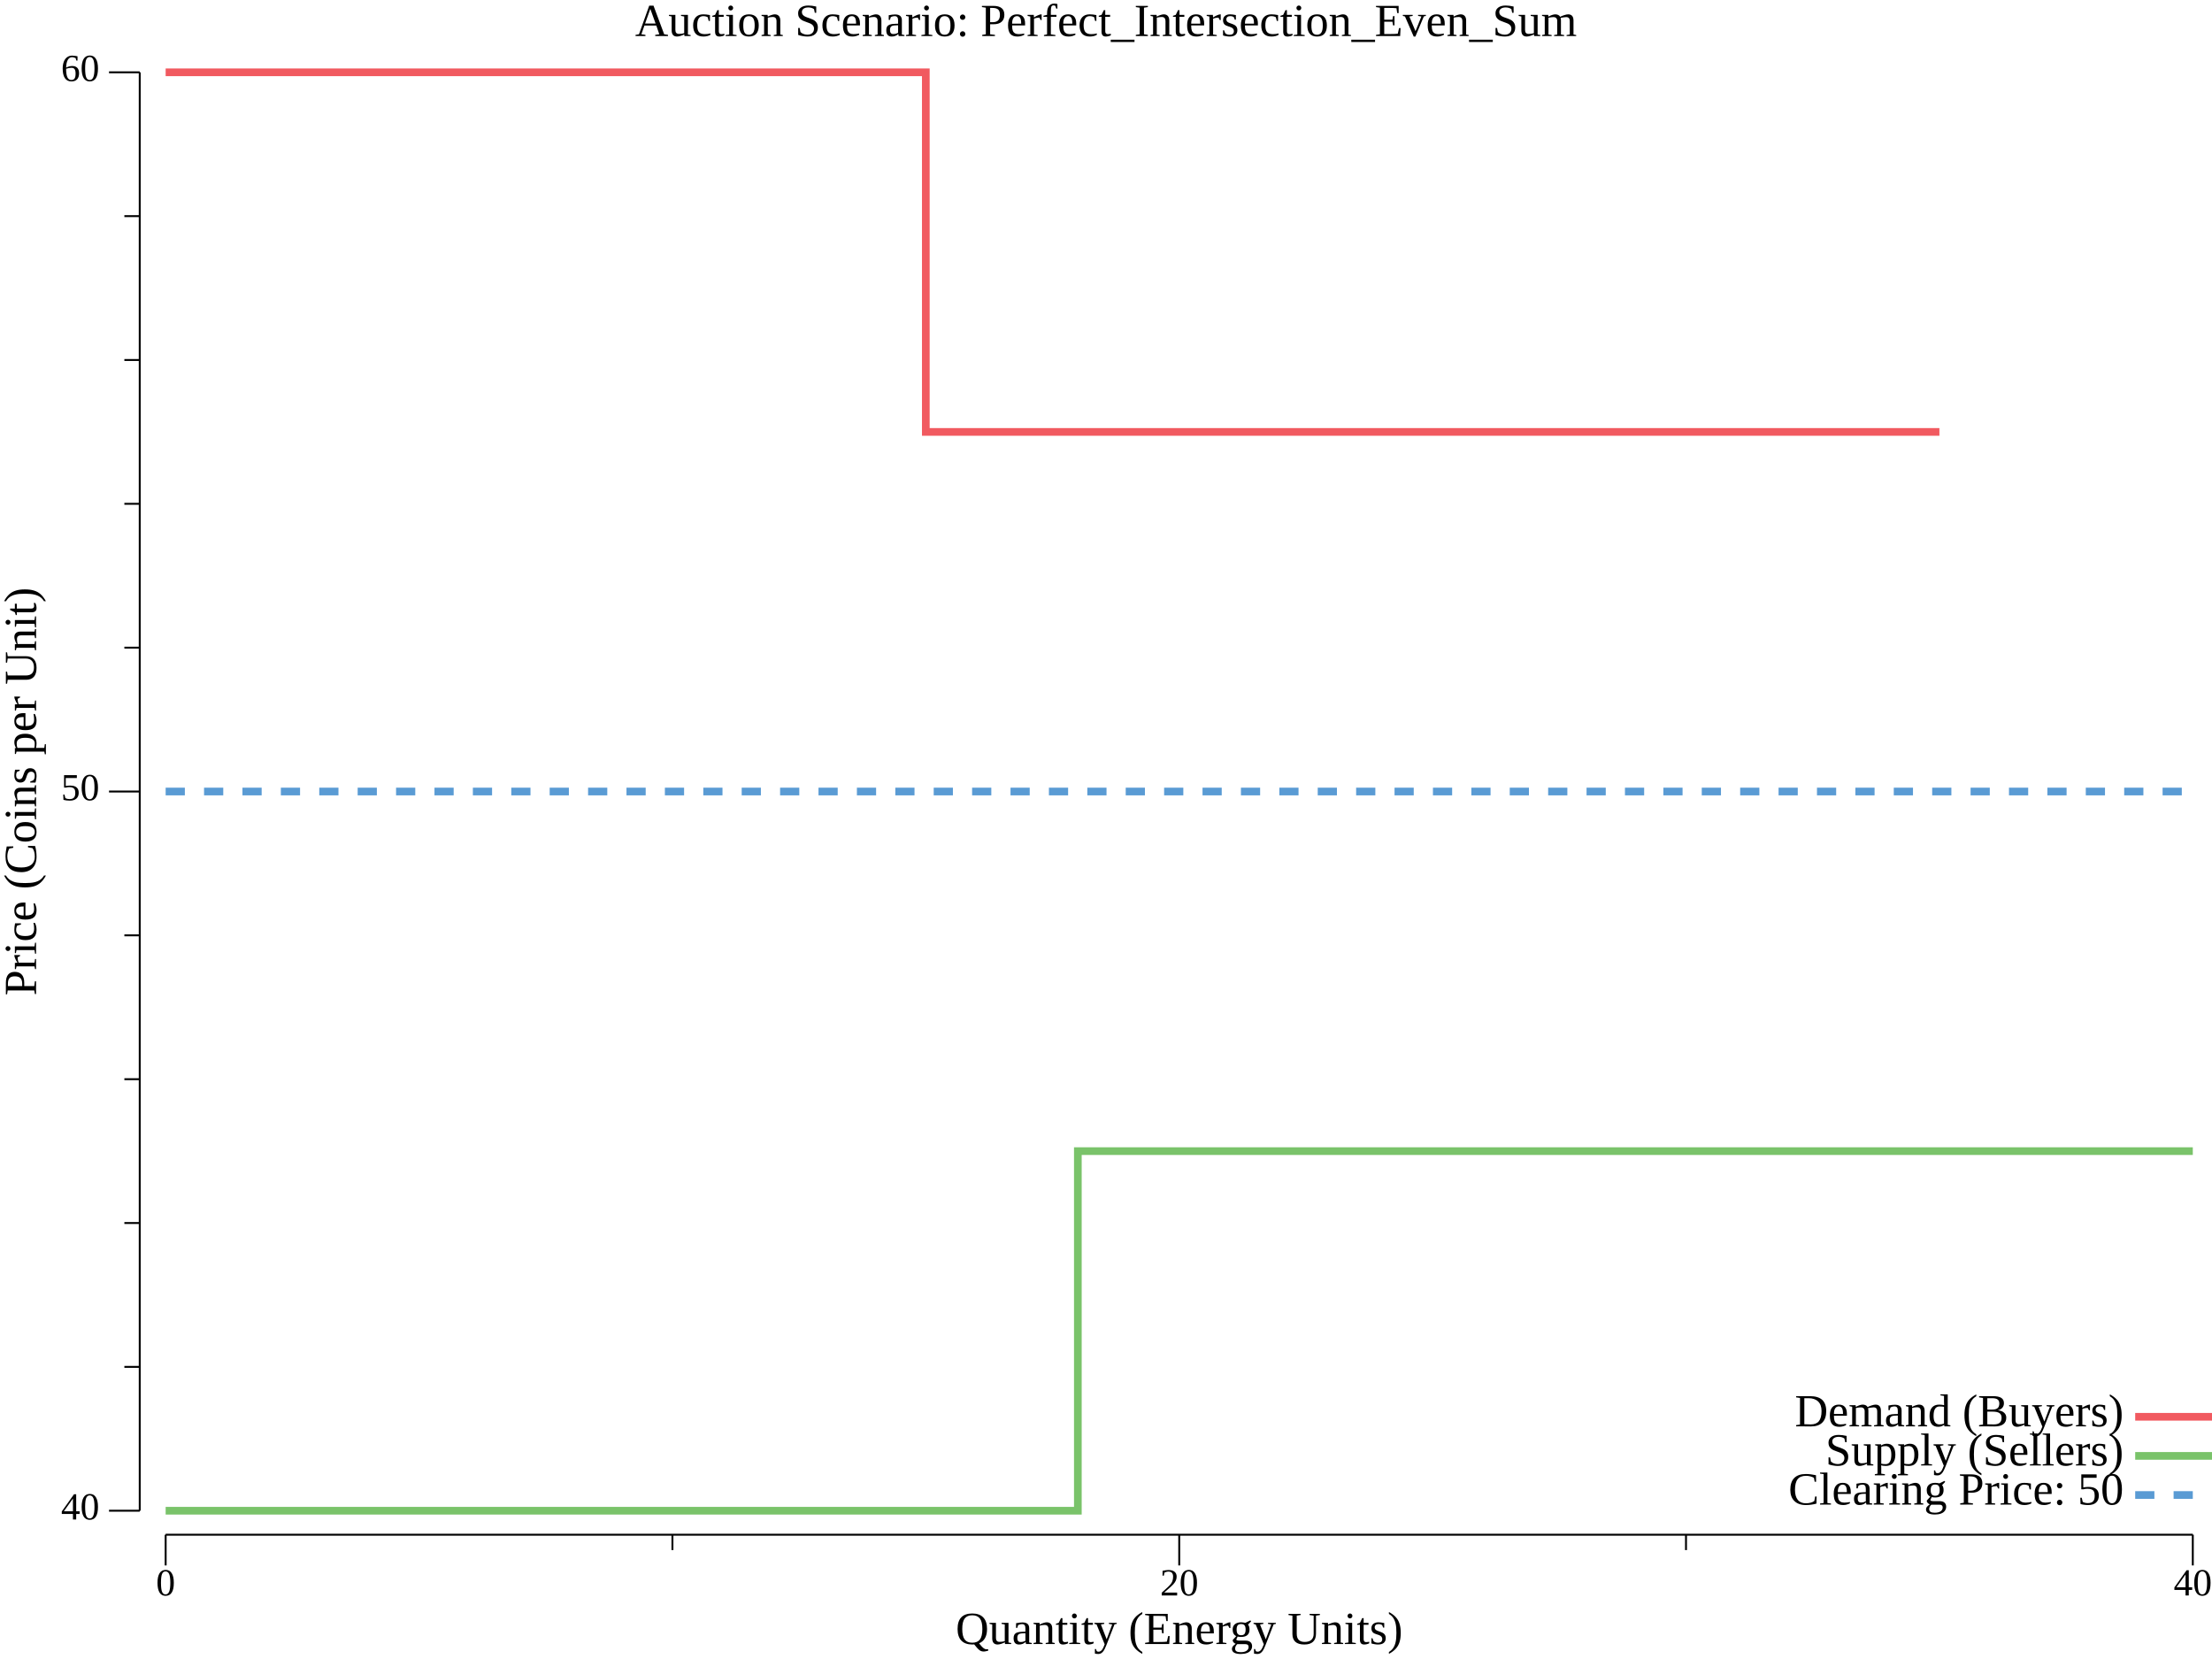
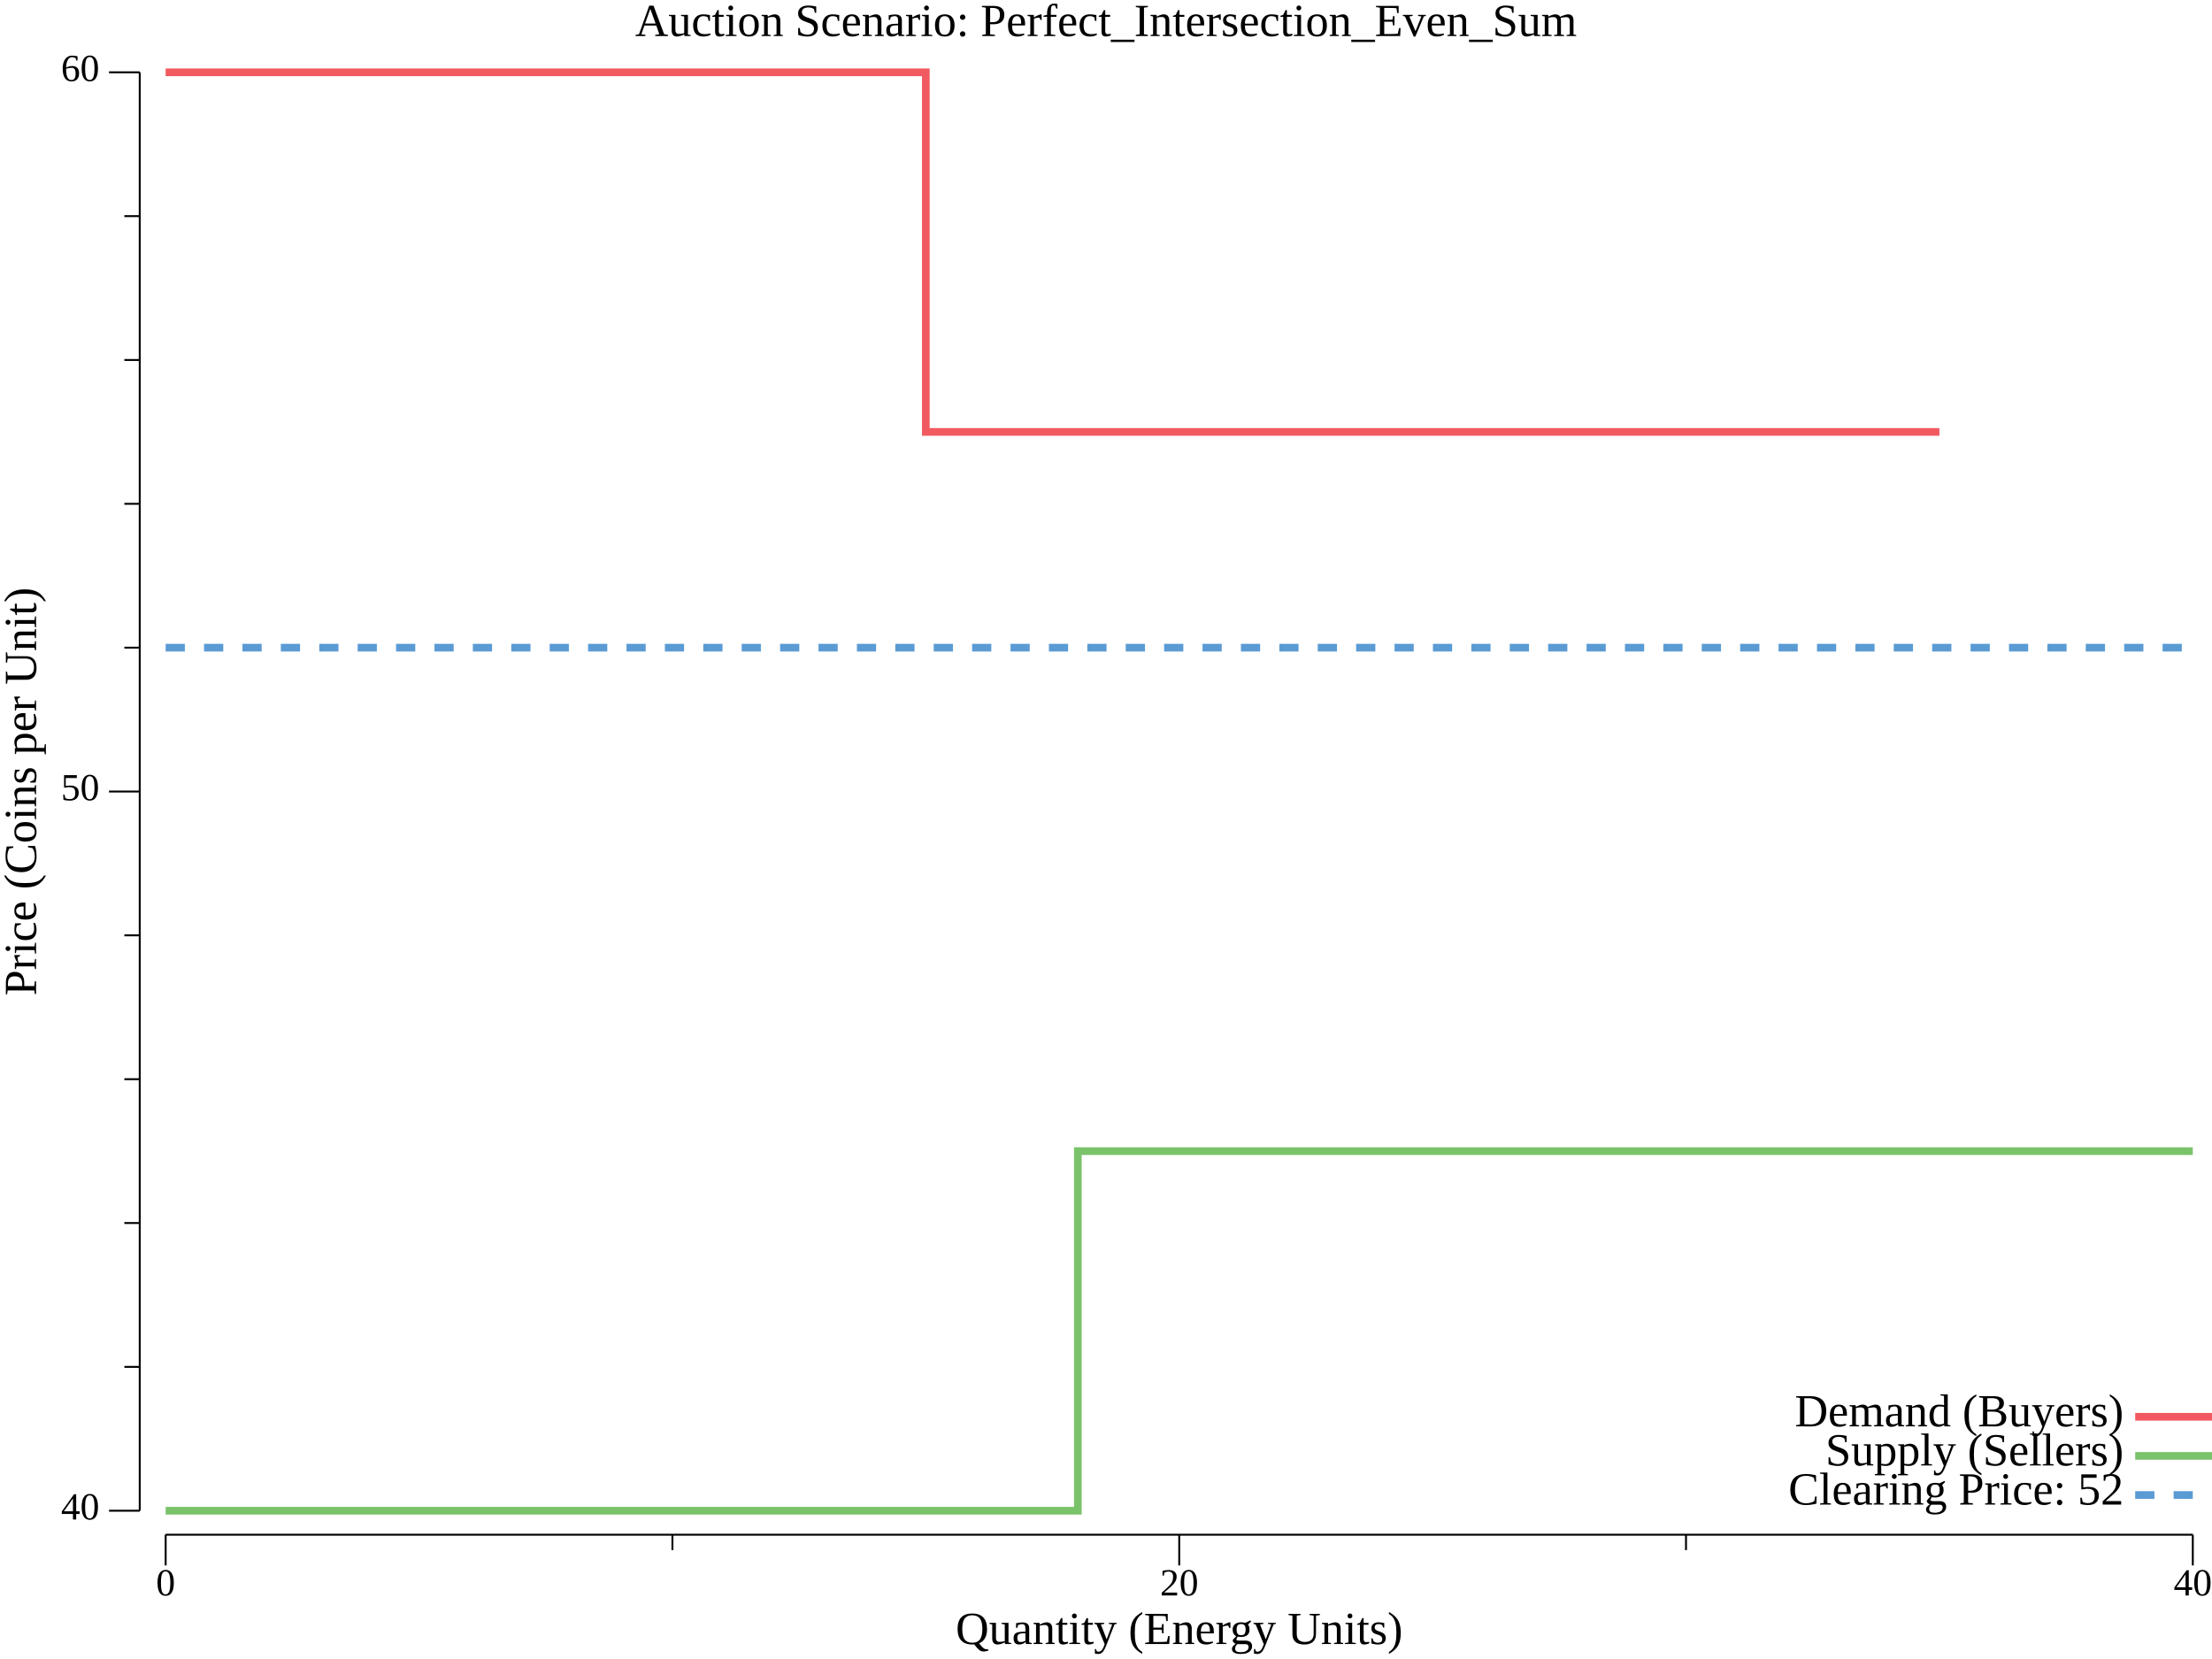
<svg xmlns="http://www.w3.org/2000/svg" width="576pt" height="432pt" viewBox="0 0 576 432">
  <g transform="scale(1, -1) translate(0, -432)">
    <path d="M0,0L576,0L576,432L0,432Z" style="fill:#FFFFFF" />
    <text x="165.37" y="-422.61" transform="scale(1, -1)" style="font-family:Liberation Serif;font-variant:normal;font-weight:normal;font-style:normal;font-size:12px">Auction Scenario: Perfect_Intersection_Even_Sum</text>
    <text x="248.85" y="-3.902" transform="scale(1, -1)" style="font-family:Liberation Serif;font-variant:normal;font-weight:normal;font-style:normal;font-size:12px">Quantity (Energy Units)</text>
    <text x="40.635" y="-16.541" transform="scale(1, -1)" style="font-family:Liberation Serif;font-variant:normal;font-weight:normal;font-style:normal;font-size:10px">0</text>
    <text x="302.07" y="-16.541" transform="scale(1, -1)" style="font-family:Liberation Serif;font-variant:normal;font-weight:normal;font-style:normal;font-size:10px">20</text>
    <text x="566" y="-16.541" transform="scale(1, -1)" style="font-family:Liberation Serif;font-variant:normal;font-weight:normal;font-style:normal;font-size:10px">40</text>
    <path d="M43.135,24.363L43.135,32.363" style="fill:none;stroke:#000000;stroke-width:0.5" />
    <path d="M307.07,24.363L307.07,32.363" style="fill:none;stroke:#000000;stroke-width:0.5" />
    <path d="M571,24.363L571,32.363" style="fill:none;stroke:#000000;stroke-width:0.5" />
    <path d="M175.1,28.363L175.1,32.363" style="fill:none;stroke:#000000;stroke-width:0.5" />
    <path d="M439.03,28.363L439.03,32.363" style="fill:none;stroke:#000000;stroke-width:0.5" />
    <path d="M43.135,32.363L571,32.363" style="fill:none;stroke:#000000;stroke-width:0.5" />
    <g transform="rotate(90)">
      <text x="172.74" y="9.387" transform="scale(1, -1)" style="font-family:Liberation Serif;font-variant:normal;font-weight:normal;font-style:normal;font-size:12px">Price (Coins per Unit)</text>
    </g>
    <text x="15.885" y="-36.328" transform="scale(1, -1)" style="font-family:Liberation Serif;font-variant:normal;font-weight:normal;font-style:normal;font-size:10px">40</text>
    <text x="15.885" y="-223.61" transform="scale(1, -1)" style="font-family:Liberation Serif;font-variant:normal;font-weight:normal;font-style:normal;font-size:10px">50</text>
    <text x="15.885" y="-410.89" transform="scale(1, -1)" style="font-family:Liberation Serif;font-variant:normal;font-weight:normal;font-style:normal;font-size:10px">60</text>
    <path d="M28.385,38.613L36.385,38.613" style="fill:none;stroke:#000000;stroke-width:0.5" />
    <path d="M28.385,225.89L36.385,225.89" style="fill:none;stroke:#000000;stroke-width:0.5" />
    <path d="M28.385,413.17L36.385,413.17" style="fill:none;stroke:#000000;stroke-width:0.5" />
    <path d="M32.385,76.069L36.385,76.069" style="fill:none;stroke:#000000;stroke-width:0.5" />
    <path d="M32.385,113.53L36.385,113.53" style="fill:none;stroke:#000000;stroke-width:0.5" />
    <path d="M32.385,150.98L36.385,150.98" style="fill:none;stroke:#000000;stroke-width:0.5" />
    <path d="M32.385,188.44L36.385,188.44" style="fill:none;stroke:#000000;stroke-width:0.5" />
    <path d="M32.385,263.35L36.385,263.35" style="fill:none;stroke:#000000;stroke-width:0.5" />
    <path d="M32.385,300.81L36.385,300.81" style="fill:none;stroke:#000000;stroke-width:0.5" />
    <path d="M32.385,338.26L36.385,338.26" style="fill:none;stroke:#000000;stroke-width:0.5" />
    <path d="M32.385,375.72L36.385,375.72" style="fill:none;stroke:#000000;stroke-width:0.5" />
    <path d="M36.385,38.613L36.385,413.17" style="fill:none;stroke:#000000;stroke-width:0.5" />
    <path d="M43.135,413.17L241.08,413.17L241.08,319.53L505.02,319.53" style="fill:none;stroke:#F15A60;stroke-width:2" />
    <path d="M43.135,38.613L280.67,38.613L280.67,132.25L571,132.25" style="fill:none;stroke:#7AC36A;stroke-width:2" />
-     <path d="M43.135,225.89L571,225.89" style="fill:none;stroke:#5A9BD4;stroke-width:2;stroke-dasharray:5,5" />
+     <path d="M43.135,263.35L571,263.35" style="fill:none;stroke:#5A9BD4;stroke-width:2;stroke-dasharray:5,5" />
    <path d="M556,63.072L576,63.072" style="fill:none;stroke:#F15A60;stroke-width:2" />
    <text x="467.36" y="-60.585" transform="scale(1, -1)" style="font-family:Liberation Serif;font-variant:normal;font-weight:normal;font-style:normal;font-size:12px">Demand (Buyers)</text>
    <path d="M556,52.889L576,52.889" style="fill:none;stroke:#7AC36A;stroke-width:2" />
    <text x="475.34" y="-50.401" transform="scale(1, -1)" style="font-family:Liberation Serif;font-variant:normal;font-weight:normal;font-style:normal;font-size:12px">Supply (Sellers)</text>
    <path d="M556,42.705L576,42.705" style="fill:none;stroke:#5A9BD4;stroke-width:2;stroke-dasharray:5,5" />
-     <text x="465.69" y="-40.218" transform="scale(1, -1)" style="font-family:Liberation Serif;font-variant:normal;font-weight:normal;font-style:normal;font-size:12px">Clearing Price: 50</text>
+     <text x="465.69" y="-40.218" transform="scale(1, -1)" style="font-family:Liberation Serif;font-variant:normal;font-weight:normal;font-style:normal;font-size:12px">Clearing Price: 52</text>
  </g>
</svg>
